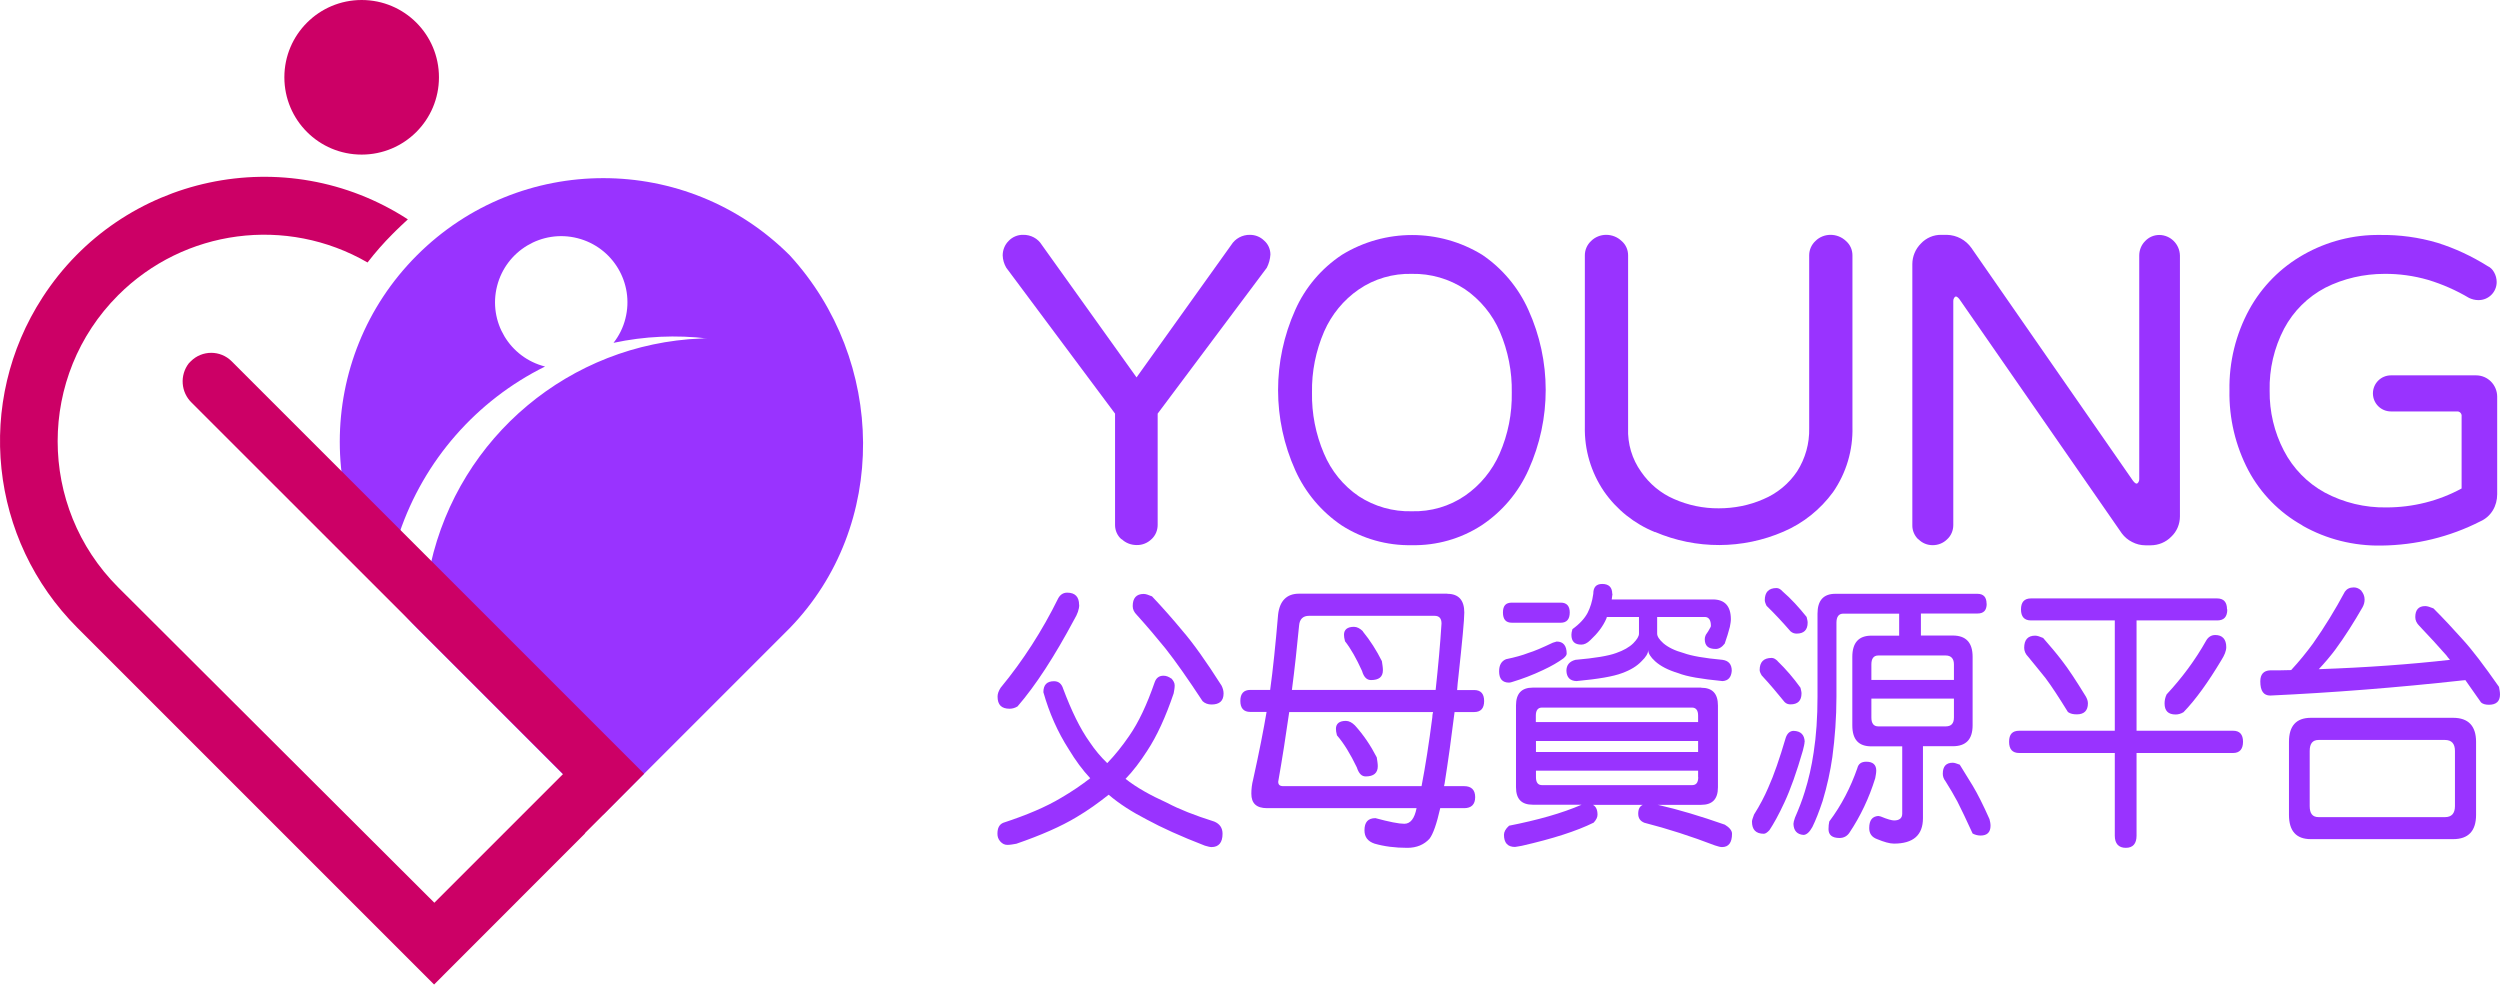
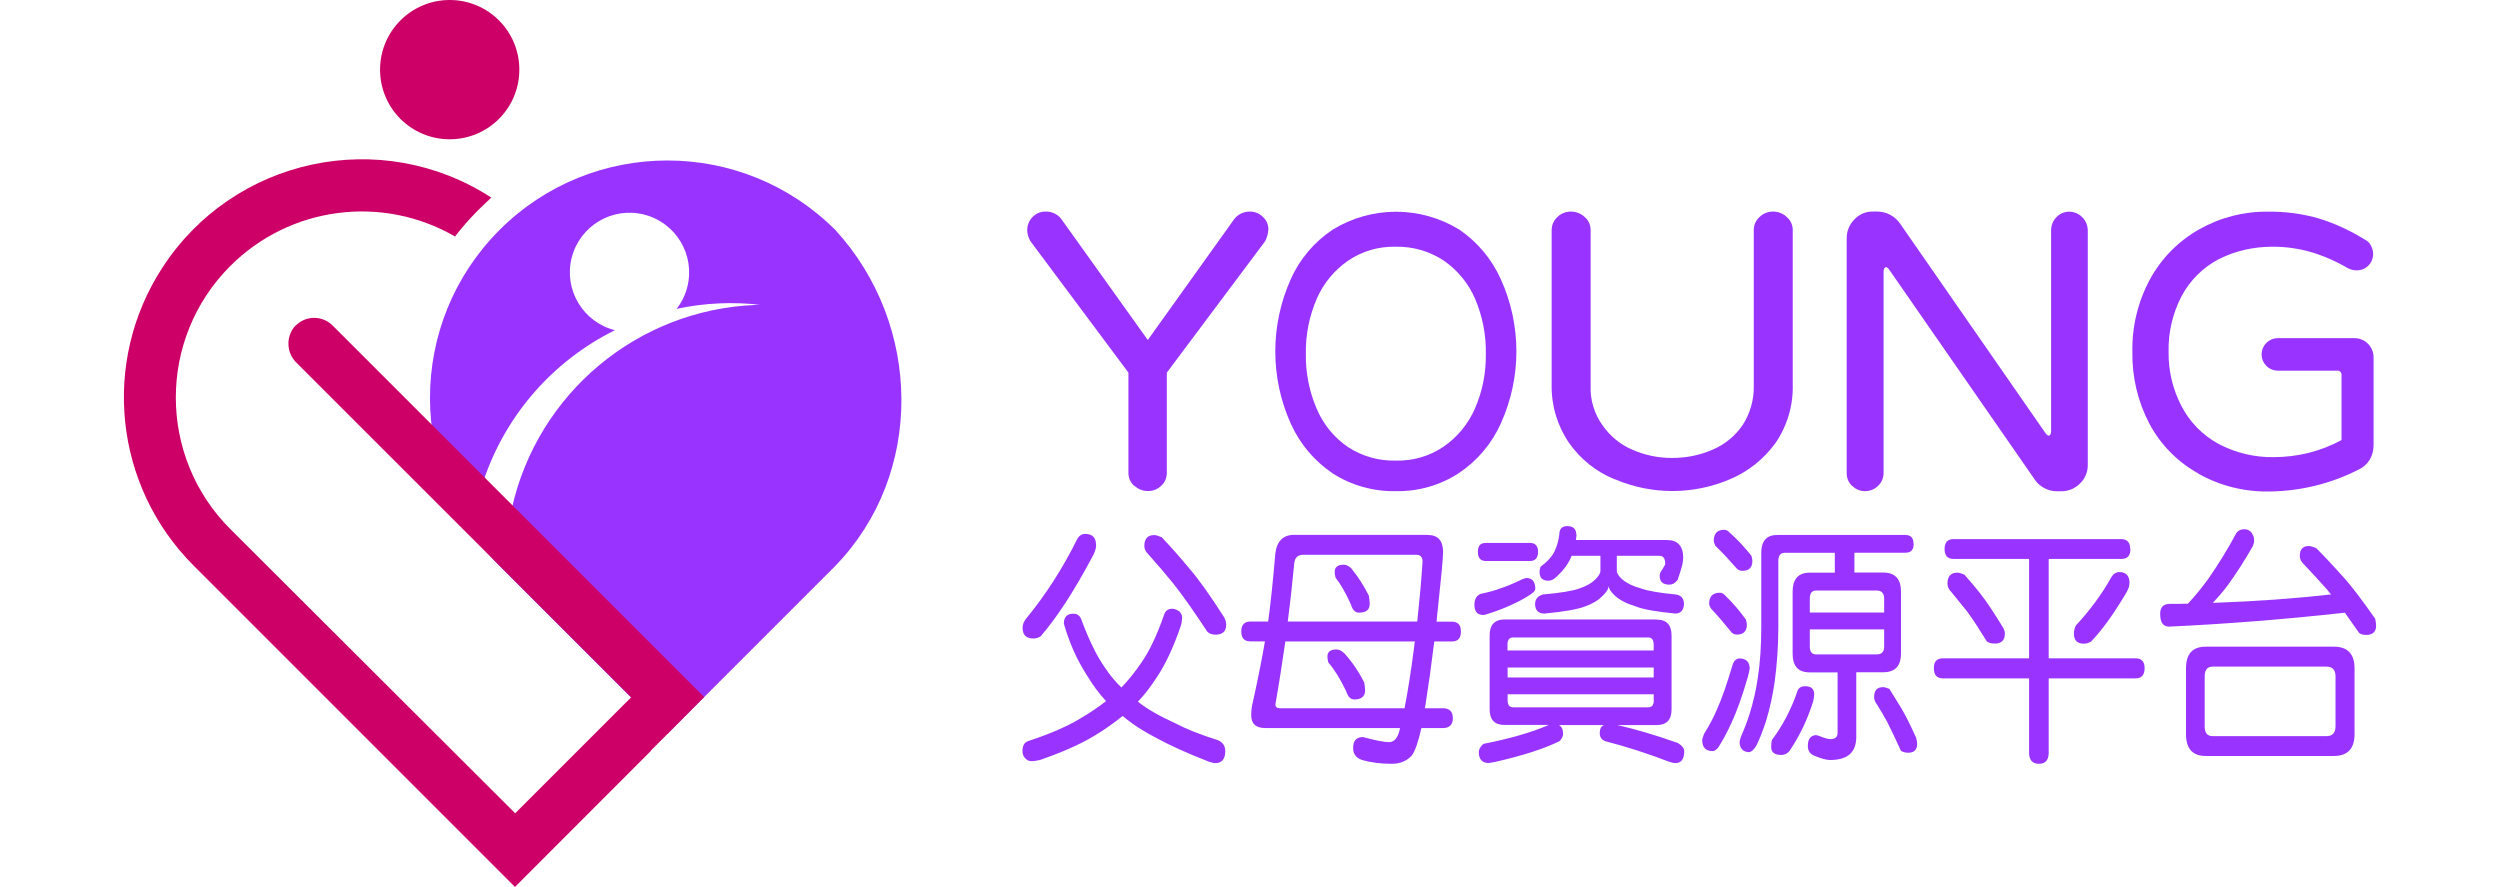
- <svg xmlns="http://www.w3.org/2000/svg" id="a" viewBox="0 0 195.35 76.93">
+ <svg xmlns="http://www.w3.org/2000/svg" id="a" width="216.832" height="76.927" viewBox="0 0 195.35 76.93">
  <path id="b" d="m61.71,19.95h0c-8.05-8.04-21.09-8.04-29.13,0-8.04,8.04-8.04,21.09,0,29.13l14.56,14.57,14.57-14.57c7.75-7.99,7.53-20.92,0-29.13m-6.94,6.5c-10.22.42-18.88,7.66-21.12,17.64l-2.44-2.44c1.92-5.67,6.01-10.35,11.38-13.01-2.77-.7-4.45-3.51-3.75-6.28s3.51-4.45,6.28-3.75,4.45,3.51,3.75,6.28h0c-.17.69-.49,1.34-.93,1.9,2.42-.52,4.9-.63,7.36-.34-.18-.02-.36-.02-.54,0" fill="#93f" stroke-width="0" />
  <path id="c" d="m28.26,0c3.34,0,6.04,2.7,6.04,6.04s-2.7,6.04-6.04,6.04-6.04-2.7-6.04-6.04h0c0-3.34,2.71-6.04,6.04-6.04" fill="#c06" stroke-width="0" />
  <path id="d" d="m47.14,63.67l3.19-3.21-3.17-3.17-29.06-29.06c-.88-.88-2.31-.88-3.19,0l-.15.15c-.73.94-.63,2.27.22,3.09l29.02,29.01-2.7,2.7-7.36,7.36-24.71-24.65c-6.3-6.3-6.3-16.52,0-22.82,5.17-5.17,13.16-6.22,19.49-2.56.6-.78,1.25-1.52,1.95-2.22l.27-.27c.29-.29.61-.58.93-.88-9.56-6.2-22.34-3.48-28.54,6.09C-1.98,31.41-.84,42.17,6.05,49.06l27.87,27.87,11.81-11.82h-.03s1.44-1.44,1.44-1.44Z" fill="#c06" stroke-width="0" />
  <path id="e" d="m87.63,42.14c-.32-.28-.5-.69-.5-1.11v-8.71l-8.5-11.4c-.17-.29-.27-.62-.28-.96,0-.42.16-.83.46-1.13.29-.31.71-.49,1.14-.48.59-.01,1.15.28,1.46.79l7.4,10.35,7.4-10.35c.31-.5.87-.8,1.46-.79.42,0,.82.16,1.12.46.31.27.48.67.48,1.08-.02.36-.12.71-.28,1.03l-8.53,11.4v8.7c0,.42-.17.83-.48,1.11-.31.3-.72.47-1.16.46-.44,0-.86-.16-1.17-.46" fill="#93f" stroke-width="0" />
  <path id="f" d="m104.83,41.05c-1.58-1.07-2.83-2.56-3.61-4.29-1.8-3.99-1.8-8.55-.01-12.54.78-1.76,2.05-3.25,3.65-4.31,3.36-2.06,7.6-2.06,10.96,0,1.58,1.07,2.83,2.57,3.61,4.31,1.8,3.97,1.8,8.52.01,12.49-.79,1.77-2.06,3.27-3.67,4.34-1.62,1.05-3.52,1.59-5.45,1.55-1.94.04-3.86-.5-5.49-1.55m9.65-2.32c1.19-.82,2.12-1.96,2.7-3.28.66-1.51.98-3.13.95-4.78.03-1.63-.29-3.25-.93-4.75-.58-1.35-1.53-2.5-2.74-3.33-1.22-.8-2.66-1.22-4.13-1.19-1.48-.04-2.94.38-4.16,1.22-1.19.82-2.12,1.96-2.7,3.28-.65,1.51-.98,3.13-.95,4.78-.03,1.63.29,3.25.93,4.75.57,1.36,1.51,2.52,2.73,3.35,1.23.8,2.67,1.21,4.14,1.17,1.48.04,2.94-.38,4.16-1.22" fill="#93f" stroke-width="0" />
  <path id="g" d="m129.32,41.58c-1.61-.65-3-1.76-3.99-3.19-1.01-1.49-1.53-3.25-1.49-5.05v-13.39c0-.43.18-.83.49-1.12.31-.31.74-.48,1.18-.48s.88.17,1.2.48c.33.28.51.69.51,1.12v13.5c-.05,1.22.31,2.43,1.02,3.42.64.93,1.52,1.67,2.56,2.12,1.1.49,2.3.74,3.5.73,1.2,0,2.39-.23,3.48-.71,1.08-.45,2-1.21,2.65-2.18.64-1.01.97-2.18.94-3.38v-13.5c0-.43.18-.83.49-1.12.31-.31.74-.48,1.18-.48s.88.17,1.2.48c.33.28.51.69.51,1.12v13.39c.05,1.83-.48,3.62-1.52,5.12-.99,1.35-2.32,2.42-3.86,3.08-3.2,1.39-6.83,1.4-10.04.03" fill="#93f" stroke-width="0" />
  <path id="h" d="m149.89,42.14c-.3-.29-.47-.69-.46-1.11v-20.39c0-.6.24-1.18.67-1.61.41-.44.99-.69,1.59-.68h.44c.77.02,1.48.4,1.92,1.03l12.63,18.2c.11.14.21.21.27.21.05,0,.09-.03.14-.1s.07-.15.07-.24v-17.48c0-.42.16-.83.46-1.13.29-.31.69-.48,1.11-.48.88.01,1.59.72,1.61,1.61v20.38c0,.6-.24,1.18-.68,1.59-.42.43-1,.67-1.61.67h-.41c-.36,0-.72-.09-1.04-.26-.32-.16-.59-.39-.8-.67l-12.69-18.3c-.11-.14-.21-.21-.27-.21-.05,0-.09.03-.14.1s-.07.15-.07.24v17.52c0,.42-.17.83-.48,1.11-.3.3-.71.46-1.13.46s-.82-.16-1.11-.46" fill="#93f" stroke-width="0" />
  <path id="i" d="m179.9,41.05c-1.79-1-3.25-2.49-4.21-4.29-1.01-1.92-1.52-4.07-1.48-6.25-.04-2.21.49-4.39,1.55-6.33.99-1.8,2.46-3.28,4.25-4.29,1.82-1.03,3.88-1.56,5.97-1.53,1.51-.02,3.02.18,4.47.61,1.38.43,2.7,1.05,3.93,1.82.22.1.39.27.51.49.13.23.2.49.2.76,0,.78-.63,1.41-1.41,1.41h-.04c-.25,0-.49-.07-.71-.17-1.01-.6-2.08-1.07-3.2-1.41-1.11-.32-2.25-.48-3.41-.47-1.6,0-3.19.36-4.62,1.08-1.37.72-2.49,1.83-3.22,3.2-.78,1.5-1.17,3.16-1.13,4.85-.02,1.63.36,3.24,1.11,4.68.72,1.39,1.83,2.53,3.2,3.28,1.48.79,3.14,1.19,4.82,1.16,2.05,0,4.07-.5,5.87-1.48v-5.62c.03-.2-.11-.38-.3-.4h-5.22c-.78,0-1.41-.63-1.41-1.41s.63-1.41,1.41-1.41h6.65c.91,0,1.64.74,1.65,1.65v7.64c0,.44-.11.88-.34,1.26-.23.38-.57.68-.98.86-2.39,1.22-5.04,1.86-7.72,1.89-2.16.04-4.29-.49-6.16-1.55" fill="#93f" stroke-width="0" />
  <path d="m84.33,47.26c0,.35-.14.73-.38,1.13-1.55,2.9-3.02,5.17-4.44,6.81-.22.13-.42.18-.62.18-.64,0-.94-.31-.94-.95,0-.22.08-.44.24-.69,1.75-2.12,3.26-4.47,4.5-6.99.16-.29.4-.44.7-.44.62,0,.93.33.93.95h.01Zm7.2,5.75c.16.18.26.35.26.55s-.04.4-.08.62c-.62,1.83-1.31,3.34-2.07,4.49-.54.84-1.09,1.57-1.69,2.19.83.66,1.93,1.28,3.26,1.88.92.49,2.13.97,3.68,1.46.42.18.64.49.64.95,0,.69-.3,1.04-.86,1.04-.12,0-.28-.04-.52-.11-1.89-.73-3.4-1.42-4.52-2.03-1.17-.6-2.17-1.24-3-1.95-.78.62-1.61,1.22-2.51,1.75-1.21.73-2.79,1.42-4.7,2.08-.24.04-.48.09-.7.09s-.4-.09-.56-.27-.22-.38-.22-.6c0-.44.14-.73.46-.86,1.83-.6,3.34-1.24,4.52-1.95.84-.49,1.59-1,2.27-1.53-.6-.64-1.15-1.39-1.67-2.25-.88-1.37-1.53-2.85-1.99-4.47,0-.58.28-.86.83-.86.36,0,.6.2.72.6.64,1.7,1.31,3.1,2.07,4.16.4.6.86,1.15,1.37,1.64.6-.62,1.17-1.33,1.71-2.12.74-1.06,1.39-2.45,1.99-4.18.12-.35.34-.53.7-.53.22,0,.42.09.6.22h0Zm-1.53-6.43c.88.93,1.67,1.83,2.39,2.7.84.97,1.85,2.39,3.06,4.29.1.2.16.4.16.62,0,.58-.32.86-.94.86-.28,0-.52-.09-.7-.26-1.15-1.75-2.11-3.12-2.91-4.13-.68-.84-1.41-1.7-2.23-2.61-.22-.22-.32-.44-.32-.69,0-.62.28-.95.86-.95.16,0,.36.07.62.18h.01Z" fill="#93f" stroke-width="0" />
  <path d="m113.09,46.4c.88,0,1.33.49,1.33,1.46,0,.58-.16,2.25-.46,5.02-.04.35-.08.71-.1,1.04h1.33c.52,0,.78.29.78.86s-.26.86-.78.86h-1.53c-.24,1.95-.5,3.82-.78,5.59-.02.09-.04.15-.04.2h1.57c.56,0,.86.29.86.86s-.3.86-.86.86h-1.87c-.28,1.24-.56,2.03-.84,2.39-.42.46-1,.71-1.73.71-.96,0-1.81-.11-2.57-.33-.52-.18-.78-.51-.78-1.04,0-.64.28-.95.86-.95,1.07.29,1.83.44,2.25.44.48,0,.8-.4.96-1.22h-11.68c-.84,0-1.23-.38-1.23-1.13,0-.35.04-.73.14-1.11.48-2.17.82-3.91,1.05-5.28h-1.27c-.52,0-.78-.29-.78-.86s.26-.86.78-.86h1.55c.22-1.59.42-3.54.62-5.88.12-1.08.68-1.64,1.63-1.64h11.59Zm-1.17,9.66c0-.13.02-.29.06-.42h-11.24c-.26,1.81-.54,3.63-.86,5.44,0,.24.12.35.4.35h10.8c.3-1.55.58-3.34.84-5.37Zm.26-2.14c.2-1.86.36-3.58.46-5.2,0-.4-.18-.6-.54-.6h-9.81c-.48,0-.74.26-.78.77-.16,1.66-.34,3.34-.56,5.02h11.23Zm-6.31,2.76c.68.75,1.23,1.57,1.71,2.5.04.27.08.49.08.69,0,.53-.32.8-.94.8-.32,0-.54-.22-.7-.71-.5-1.04-1.01-1.88-1.55-2.5-.06-.22-.08-.38-.08-.51,0-.4.26-.62.78-.62.24,0,.48.13.7.35Zm.62-7.34c.58.71,1.07,1.48,1.49,2.32.04.27.08.49.08.71,0,.53-.32.77-.93.77-.32,0-.56-.22-.7-.71-.44-.97-.88-1.75-1.33-2.32-.06-.22-.08-.38-.08-.51,0-.4.26-.62.78-.62.24,0,.48.13.7.35h0Z" fill="#93f" stroke-width="0" />
  <path d="m122.42,51.07c0,.13-.1.24-.26.38-.4.29-.92.6-1.59.91-.84.4-1.63.69-2.35.91-.12.04-.22.07-.3.07-.52,0-.78-.29-.78-.88,0-.49.18-.8.54-.95.72-.15,1.29-.31,1.75-.49.44-.13,1.07-.4,1.91-.8l.3-.09c.52,0,.78.33.78.95h0Zm.24-3.21c0,.53-.24.8-.7.8h-3.82c-.48,0-.7-.27-.7-.8s.22-.77.7-.77h3.82c.46,0,.7.26.7.77Zm10.27,5.88c.88,0,1.31.46,1.31,1.39v6.39c0,.93-.44,1.37-1.31,1.37h-3.42s.08.02.12.02c1.53.35,3.24.86,5.15,1.53.36.22.56.46.56.71,0,.69-.26,1.04-.78,1.04-.12,0-.3-.04-.56-.13-1.85-.71-3.68-1.3-5.51-1.77-.32-.13-.48-.35-.48-.71s.12-.58.36-.69h-3.9c.24.13.36.38.36.77,0,.2-.1.4-.3.62-1.33.66-3.2,1.26-5.61,1.81-.28.04-.46.09-.54.09-.58,0-.86-.33-.86-.95,0-.22.12-.46.4-.71,2.23-.44,4.12-.97,5.67-1.64h-3.82c-.88,0-1.31-.44-1.31-1.37v-6.39c0-.93.44-1.39,1.31-1.39h13.16Zm-.24,2.68v-.51c0-.4-.16-.62-.48-.62h-11.72c-.32,0-.48.22-.48.62v.51h12.68Zm0,2.34v-.86h-12.67v.86h12.67Zm0,1.97v-.51h-12.67v.51c0,.42.16.62.48.62h11.72c.32,0,.48-.2.48-.62h0Zm-6.69-14.33c-.02.18-.04.31-.06.44h7.9c.94,0,1.41.53,1.41,1.55,0,.18-.04.38-.08.6-.1.4-.24.84-.4,1.3-.22.29-.46.42-.7.42-.58,0-.86-.24-.86-.77,0-.09.02-.2.08-.33.14-.2.26-.38.34-.55.04-.04.06-.11.06-.16,0-.44-.16-.69-.48-.69h-3.72v1.3c0,.22.16.46.48.75.36.31.89.58,1.59.77.6.22,1.61.4,3.04.53.48.07.72.35.72.86-.04.51-.28.77-.72.8-1.63-.16-2.79-.35-3.46-.62-.8-.24-1.39-.55-1.81-.93-.36-.33-.54-.62-.54-.88,0,.27-.18.55-.52.88-.36.38-.86.69-1.53.93-.68.26-1.85.46-3.56.62-.5-.02-.76-.29-.78-.8,0-.44.22-.73.7-.86,1.51-.13,2.59-.31,3.18-.53.58-.2,1.04-.46,1.35-.77.28-.29.44-.53.44-.75v-1.3h-2.51c-.02.07-.04.11-.04.13-.26.6-.68,1.15-1.25,1.68-.24.24-.48.35-.7.35-.52,0-.78-.24-.78-.77,0-.09.02-.24.08-.44.56-.4.96-.84,1.19-1.28.2-.4.36-.88.44-1.48,0-.51.22-.77.7-.77.52,0,.78.27.78.77h.02Z" fill="#93f" stroke-width="0" />
  <path d="m141.01,57.96c0,.15-.06.4-.14.71-.48,1.66-.96,3.01-1.43,4.02-.46,1-.86,1.7-1.17,2.17-.16.18-.32.29-.44.29-.64,0-.93-.33-.93-.95,0-.09.04-.24.16-.55.46-.73.83-1.44,1.11-2.1.44-.97.89-2.28,1.37-3.91.12-.35.34-.53.62-.53.56.02.84.31.86.86h-.01Zm-2.11-6.3c.64.62,1.23,1.3,1.79,2.08.04.18.08.31.08.44,0,.58-.3.86-.86.86-.16,0-.32-.04-.46-.18-.58-.71-1.17-1.42-1.79-2.08-.12-.2-.16-.33-.16-.42,0-.62.3-.95.94-.95.16,0,.3.09.46.24h0Zm.4-5.44c.66.57,1.27,1.24,1.87,1.99.04.18.08.31.08.44,0,.58-.3.86-.86.86-.16,0-.32-.04-.48-.18-.6-.69-1.21-1.35-1.87-1.99-.1-.2-.14-.35-.14-.44,0-.62.3-.95.92-.95.16,0,.32.09.48.27Zm15.94.95c0,.53-.24.77-.72.77h-4.42v1.72h2.49c1.03,0,1.55.55,1.55,1.66v5.35c0,1.11-.52,1.64-1.55,1.64h-2.33v5.62c0,1.33-.76,1.99-2.27,1.99-.34,0-.78-.13-1.31-.35-.42-.15-.62-.44-.62-.86,0-.62.24-.91.7-.95.04,0,.1.02.2.04.52.22.88.31,1.04.31.42,0,.64-.18.64-.53v-5.26h-2.41c-1,0-1.49-.53-1.49-1.64v-5.35c0-1.11.5-1.66,1.49-1.66h2.17v-1.72h-4.36c-.36,0-.54.24-.54.71v5.77c0,1.66-.12,3.23-.32,4.73-.16,1.11-.4,2.23-.76,3.43-.28.84-.54,1.5-.8,2.03-.22.4-.46.62-.7.62-.5-.04-.76-.33-.78-.86,0-.09.04-.27.12-.49.3-.69.56-1.35.76-2.01.3-.95.54-1.99.7-3.09.2-1.28.3-2.74.3-4.36v-6.48c0-1.02.46-1.55,1.39-1.55h11.1c.48,0,.72.26.72.77h.01Zm-8.63,13.04c0,.18-.04.38-.08.6-.48,1.55-1.15,2.96-2.01,4.25-.18.27-.44.42-.78.42-.58,0-.86-.24-.86-.69,0-.22.02-.42.06-.6.96-1.28,1.67-2.67,2.19-4.16.08-.33.3-.51.7-.51.52,0,.78.24.78.69Zm6.07-7.08v-1.22c0-.44-.22-.69-.64-.69h-5.27c-.36,0-.54.24-.54.69v1.22h6.45Zm0,2.94v-1.48h-6.45v1.48c0,.46.18.69.54.69h5.27c.42,0,.64-.22.64-.69Zm.46,3.69c.36.58.7,1.13,1.01,1.64.36.6.8,1.46,1.31,2.61.04.16.08.33.08.51,0,.51-.26.77-.78.77-.24,0-.46-.07-.62-.16-.48-1.06-.88-1.88-1.19-2.5-.28-.51-.58-1.04-.92-1.57-.16-.2-.22-.4-.22-.6,0-.58.26-.86.78-.86.14,0,.32.07.54.15h.01Z" fill="#93f" stroke-width="0" />
  <path d="m174.04,47.62c0,.58-.26.86-.78.86h-6.31v8.62h7.54c.52,0,.78.29.78.86s-.26.88-.78.88h-7.54v6.46c0,.62-.28.95-.84.95s-.86-.33-.86-.95v-6.46h-7.46c-.54,0-.8-.29-.8-.88s.26-.86.8-.86h7.46v-8.62h-6.55c-.52,0-.78-.29-.78-.86s.26-.86.78-.86h14.54c.52,0,.78.29.78.86h.02Zm-14.39,2.23c.54.62,1.03,1.19,1.47,1.77.5.64,1.11,1.57,1.87,2.81.1.18.16.35.16.53,0,.57-.3.86-.86.86-.28,0-.5-.04-.7-.18-.7-1.13-1.27-2.01-1.75-2.65-.42-.53-.88-1.08-1.35-1.66-.22-.22-.32-.46-.32-.71,0-.62.28-.95.86-.95.16,0,.36.07.62.18h0Zm14.31.71c0,.31-.14.64-.38,1.02-1.03,1.72-2.01,3.09-2.96,4.07-.22.13-.42.18-.62.18-.58,0-.86-.29-.86-.86,0-.22.04-.46.16-.71,1.19-1.28,2.23-2.67,3.1-4.22.16-.27.4-.42.7-.42.56,0,.86.33.86.95h0Z" fill="#93f" stroke-width="0" />
  <path d="m184.51,46.16c.16.2.26.42.26.69,0,.22-.06.42-.16.6-.66,1.15-1.37,2.28-2.15,3.34-.4.53-.82,1.02-1.27,1.5,3.74-.13,7.16-.38,10.25-.73-.12-.13-.2-.24-.28-.35-.64-.73-1.35-1.5-2.11-2.3-.22-.22-.32-.44-.32-.69,0-.57.26-.86.78-.86.16,0,.36.07.64.18.82.82,1.55,1.61,2.23,2.37.78.84,1.73,2.1,2.89,3.76.04.2.08.4.08.6,0,.53-.3.8-.86.8-.24,0-.46-.04-.62-.18-.46-.66-.88-1.24-1.23-1.75-.06.02-.12.02-.16.02-5.27.58-10.31.97-15.08,1.19-.52,0-.78-.35-.78-1.11,0-.55.26-.84.78-.86.56,0,1.09,0,1.63-.02.64-.69,1.19-1.37,1.71-2.08.9-1.28,1.73-2.63,2.49-4.05.16-.22.38-.33.7-.33.22,0,.42.09.6.27h-.02Zm7.18,9.93c1.19,0,1.79.64,1.79,1.88v5.7c0,1.26-.6,1.9-1.79,1.9h-11.12c-1.15,0-1.71-.64-1.71-1.9v-5.7c0-1.24.56-1.88,1.71-1.88,0,0,11.12,0,11.12,0Zm.14,6.9v-4.31c0-.57-.26-.86-.78-.86h-9.87c-.48,0-.7.29-.7.86v4.31c0,.58.22.86.7.86h9.87c.52,0,.78-.29.78-.86Z" fill="#93f" stroke-width="0" />
</svg>
